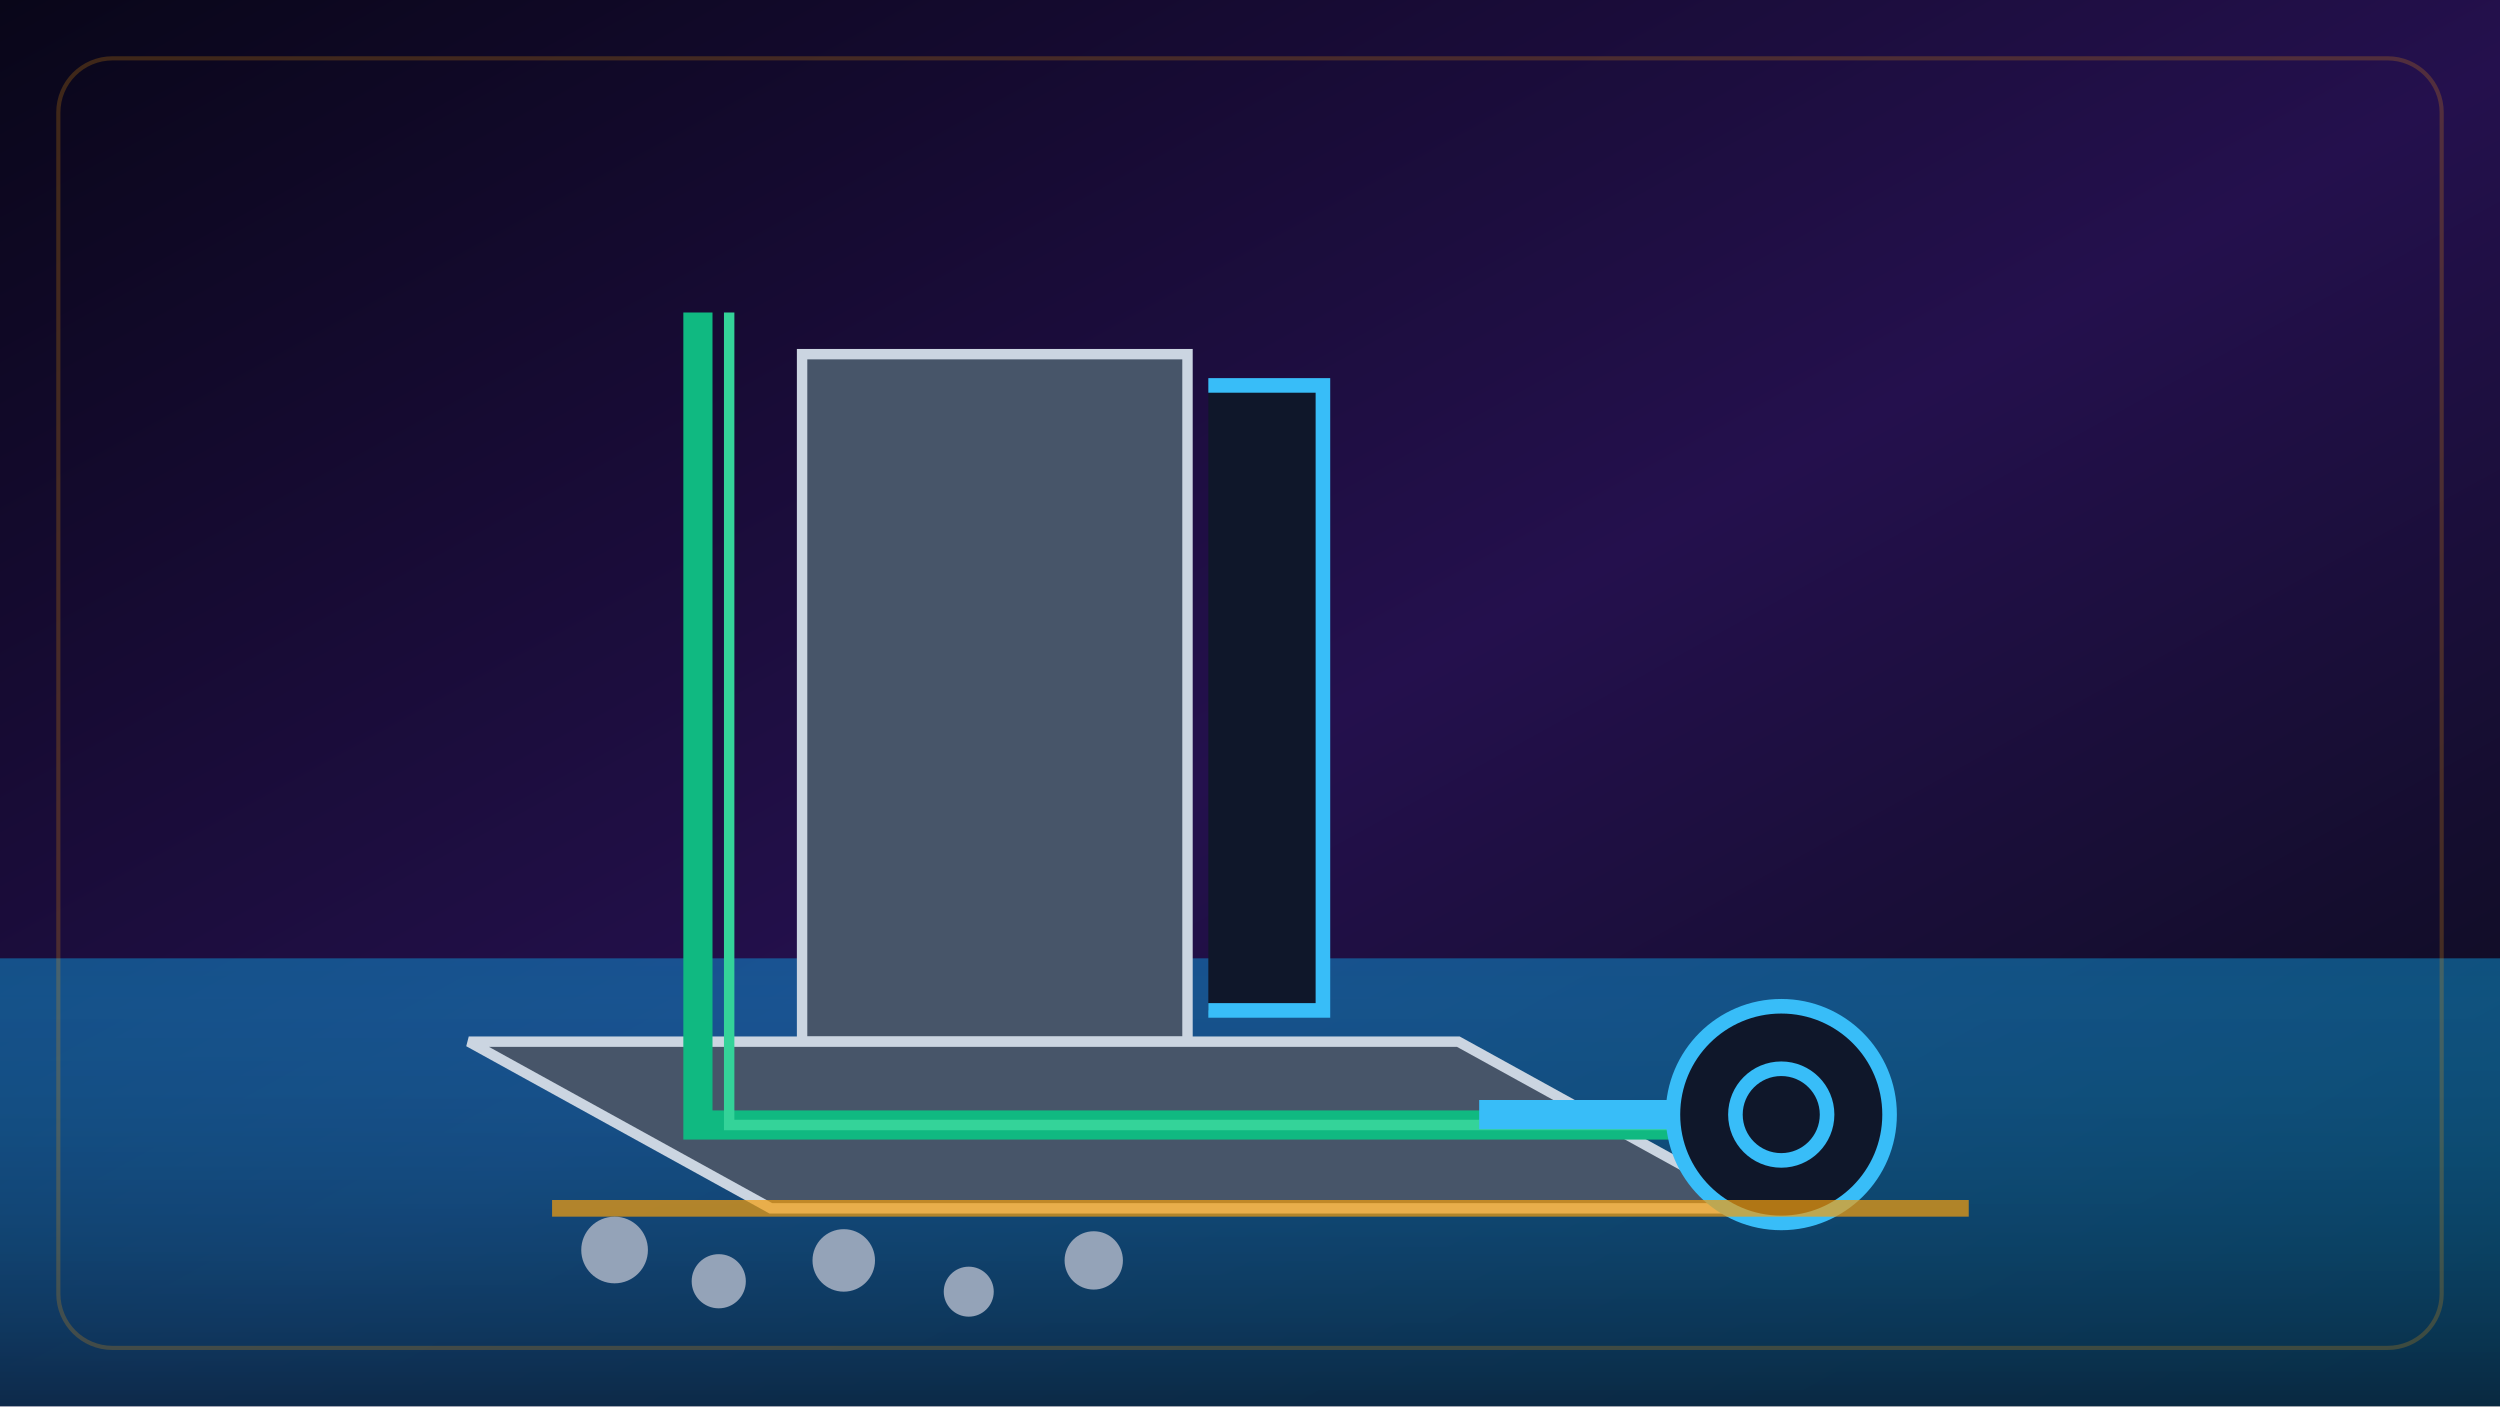
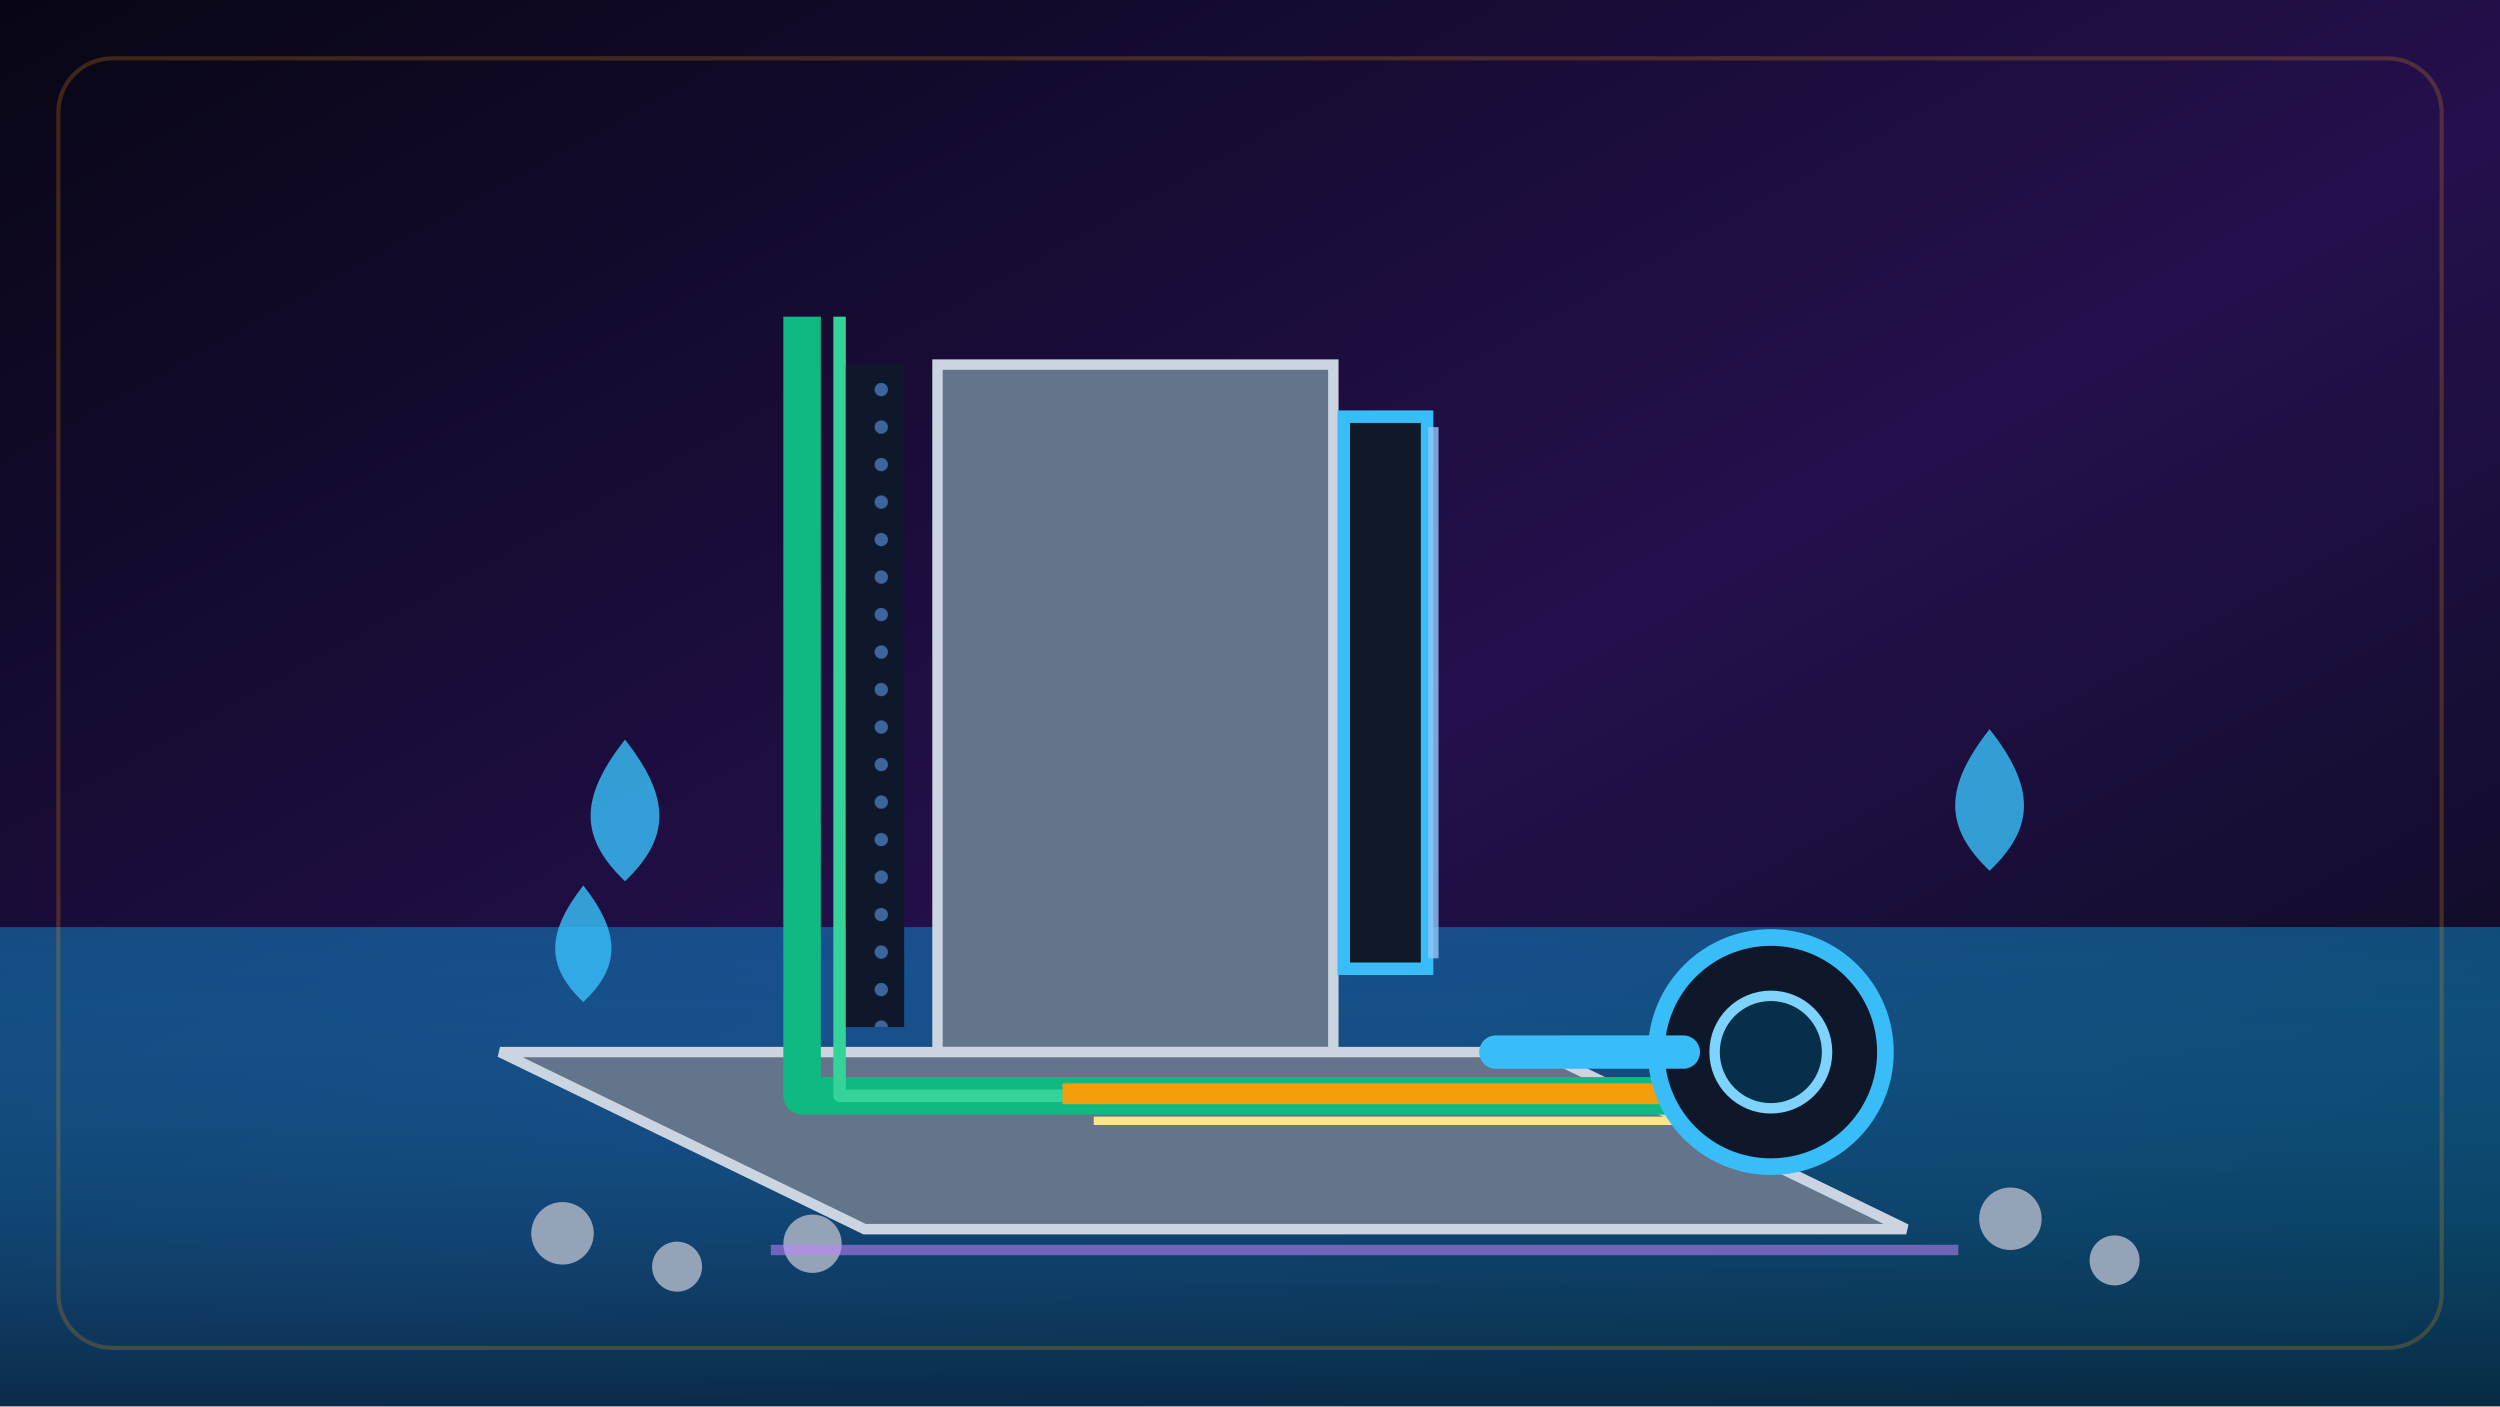
<svg xmlns="http://www.w3.org/2000/svg" viewBox="0 0 1200 675">
  <defs>
-     <linearGradient id="b" x1="0" y1="0" x2="1" y2="1">
-       <stop stop-color="#090619" />
-       <stop offset=".52" stop-color="#24104d" />
+     <linearGradient id="bg" x1="0" y1="0" x2="1" y2="1">
+       <stop stop-color="#080615" />
+       <stop offset=".54" stop-color="#24104d" />
      <stop offset="1" stop-color="#080b16" />
    </linearGradient>
-     <linearGradient id="w" x1="0" y1="0" x2="0" y2="1">
-       <stop stop-color="#0ea5e9" stop-opacity=".45" />
-       <stop offset="1" stop-color="#082f49" stop-opacity=".82" />
+     <linearGradient id="water" x1="0" y1="0" x2="0" y2="1">
+       <stop stop-color="#0ea5e9" stop-opacity=".42" />
+       <stop offset="1" stop-color="#082f49" stop-opacity=".86" />
    </linearGradient>
+     <pattern id="dimple" width="18" height="18" patternUnits="userSpaceOnUse">
+       <circle cx="9" cy="9" r="3.2" fill="#60a5fa" opacity=".55" />
+     </pattern>
  </defs>
-   <rect width="1200" height="675" fill="url(#b)" />
-   <rect y="460" width="1200" height="215" fill="url(#w)" />
-   <g transform="translate(125 95)">
-     <rect x="260" y="75" width="185" height="330" fill="#475569" stroke="#cbd5e1" stroke-width="5" />
-     <polygon points="100,405 575,405 720,485 245,485" fill="#475569" stroke="#cbd5e1" stroke-width="5" />
-     <path d="M210 55v390h470" stroke="#10b981" stroke-width="14" fill="none" />
-     <path d="M225 55v390h470" stroke="#34d399" stroke-width="5" fill="none" />
-     <path d="M455 90h55v300h-55" fill="#0f172a" stroke="#38bdf8" stroke-width="7" />
-     <g fill="#0f172a" stroke="#38bdf8" stroke-width="7">
-       <circle cx="730" cy="440" r="52" />
-       <circle cx="730" cy="440" r="22" />
+   <rect width="1200" height="675" fill="url(#bg)" />
+   <path d="M0 445h1200v230H0z" fill="url(#water)" />
+   <g transform="translate(90 70)">
+     <rect x="360" y="105" width="190" height="330" fill="#64748b" stroke="#cbd5e1" stroke-width="5" />
+     <polygon points="150,435 650,435 825,520 325,520" fill="#64748b" stroke="#cbd5e1" stroke-width="5" />
+     <path d="M295 82v374h450" stroke="#10b981" stroke-width="18" fill="none" stroke-linejoin="round" />
+     <path d="M313 82v374h450" stroke="#34d399" stroke-width="6" fill="none" stroke-linejoin="round" />
+     <path d="M330 105v318" stroke="#0f172a" stroke-width="28" />
+     <path d="M330 105v318" stroke="url(#dimple)" stroke-width="22" />
+     <rect x="555" y="130" width="40" height="265" fill="#111827" stroke="#38bdf8" stroke-width="6" />
+     <path d="M598 135v255" stroke="#93c5fd" stroke-width="5" opacity=".8" />
+     <path d="M420 455h315" stroke="#f59e0b" stroke-width="10" />
+     <path d="M435 468h290" stroke="#fde68a" stroke-width="4" />
+     <g transform="translate(760 435)">
+       <circle cx="0" cy="0" r="55" fill="#0f172a" stroke="#38bdf8" stroke-width="8" />
+       <circle cx="0" cy="0" r="27" fill="#082f49" stroke="#7dd3fc" stroke-width="5" />
+       <path d="M-42 0h-90" stroke="#38bdf8" stroke-width="16" stroke-linecap="round" />
    </g>
-     <path d="M680 440h-95" stroke="#38bdf8" stroke-width="14" />
-     <path d="M140 485h680" stroke="#f59e0b" stroke-width="8" opacity=".7" />
+     <g fill="#38bdf8" opacity=".82">
+       <path d="M210 285c22 28 22 47 0 68-22-21-22-40 0-68z" />
+       <path d="M190 355c18 23 18 39 0 56-18-17-18-33 0-56z" />
+       <path d="M865 280c22 28 22 47 0 68-22-21-22-40 0-68z" />
+     </g>
    <g fill="#94a3b8">
-       <circle cx="170" cy="505" r="16" />
-       <circle cx="220" cy="520" r="13" />
-       <circle cx="280" cy="510" r="15" />
-       <circle cx="340" cy="525" r="12" />
-       <circle cx="400" cy="510" r="14" />
+       <circle cx="180" cy="522" r="15" />
+       <circle cx="235" cy="538" r="12" />
+       <circle cx="300" cy="527" r="14" />
+       <circle cx="875" cy="515" r="15" />
+       <circle cx="925" cy="535" r="12" />
    </g>
+     <path d="M280 530h570" stroke="#c084fc" stroke-width="5" opacity=".55" />
  </g>
  <rect x="28" y="28" width="1144" height="619" rx="26" fill="none" stroke="#f59e0b" stroke-opacity=".22" stroke-width="2" />
</svg>
